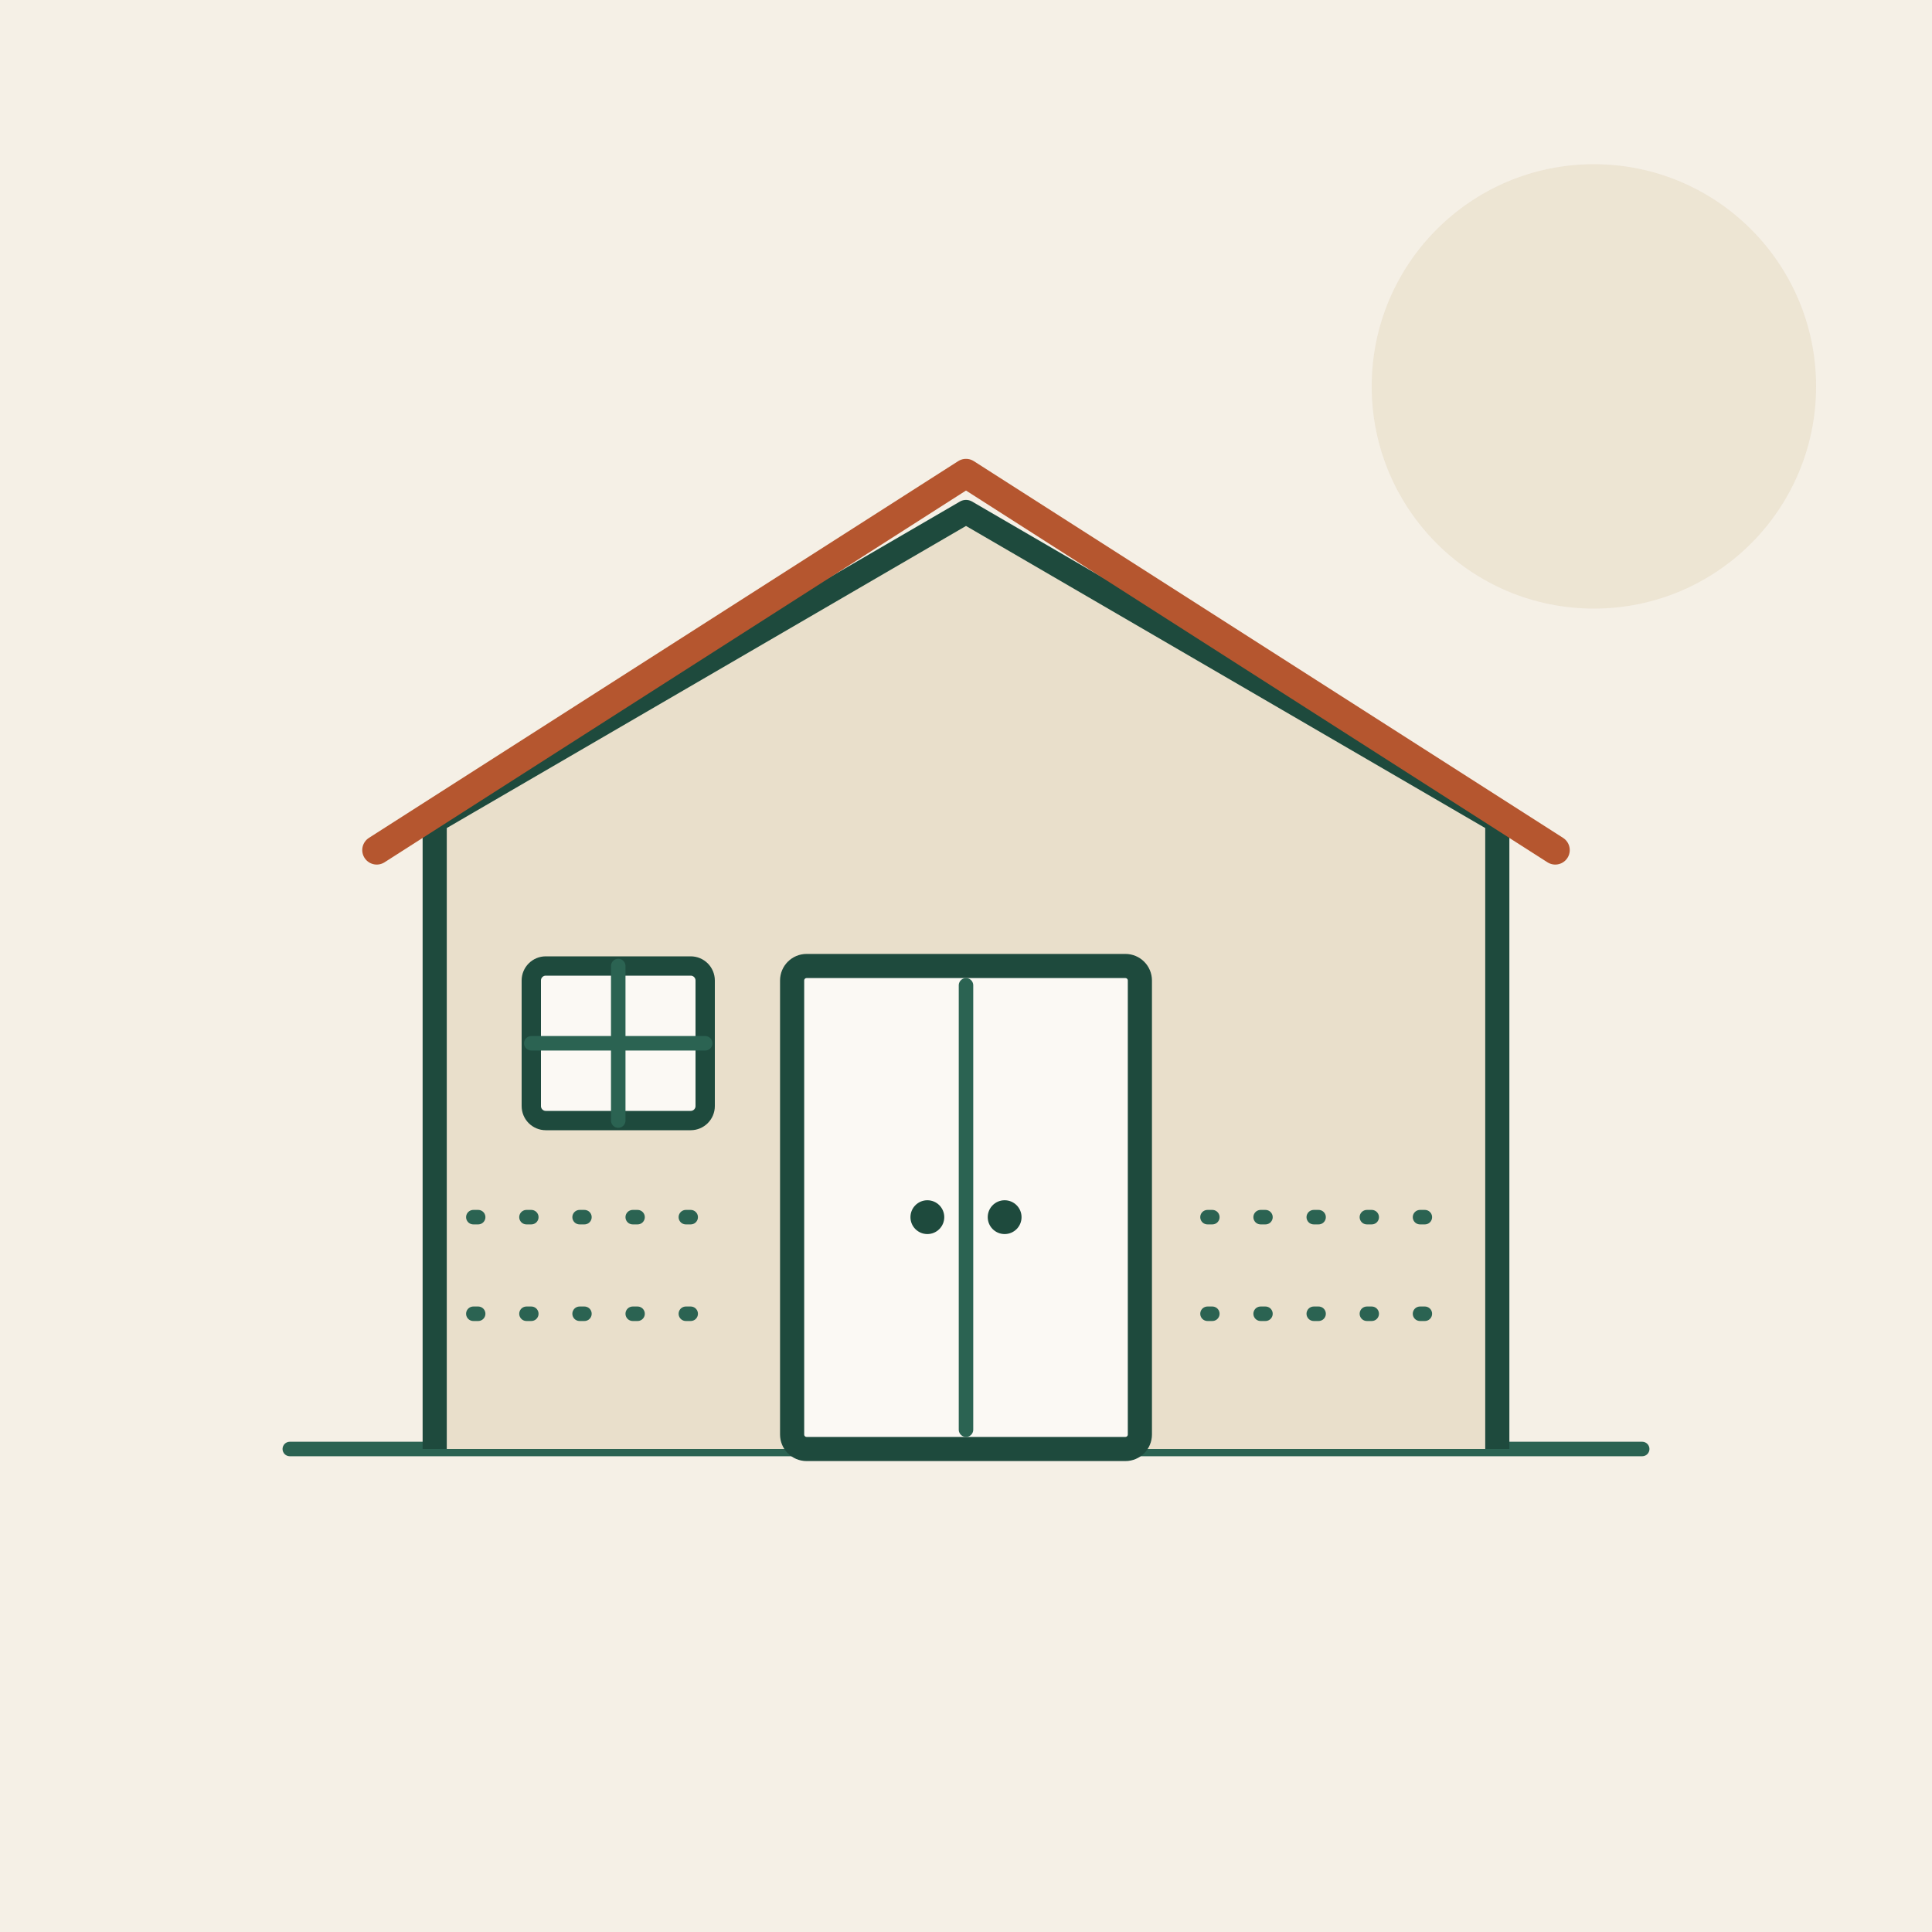
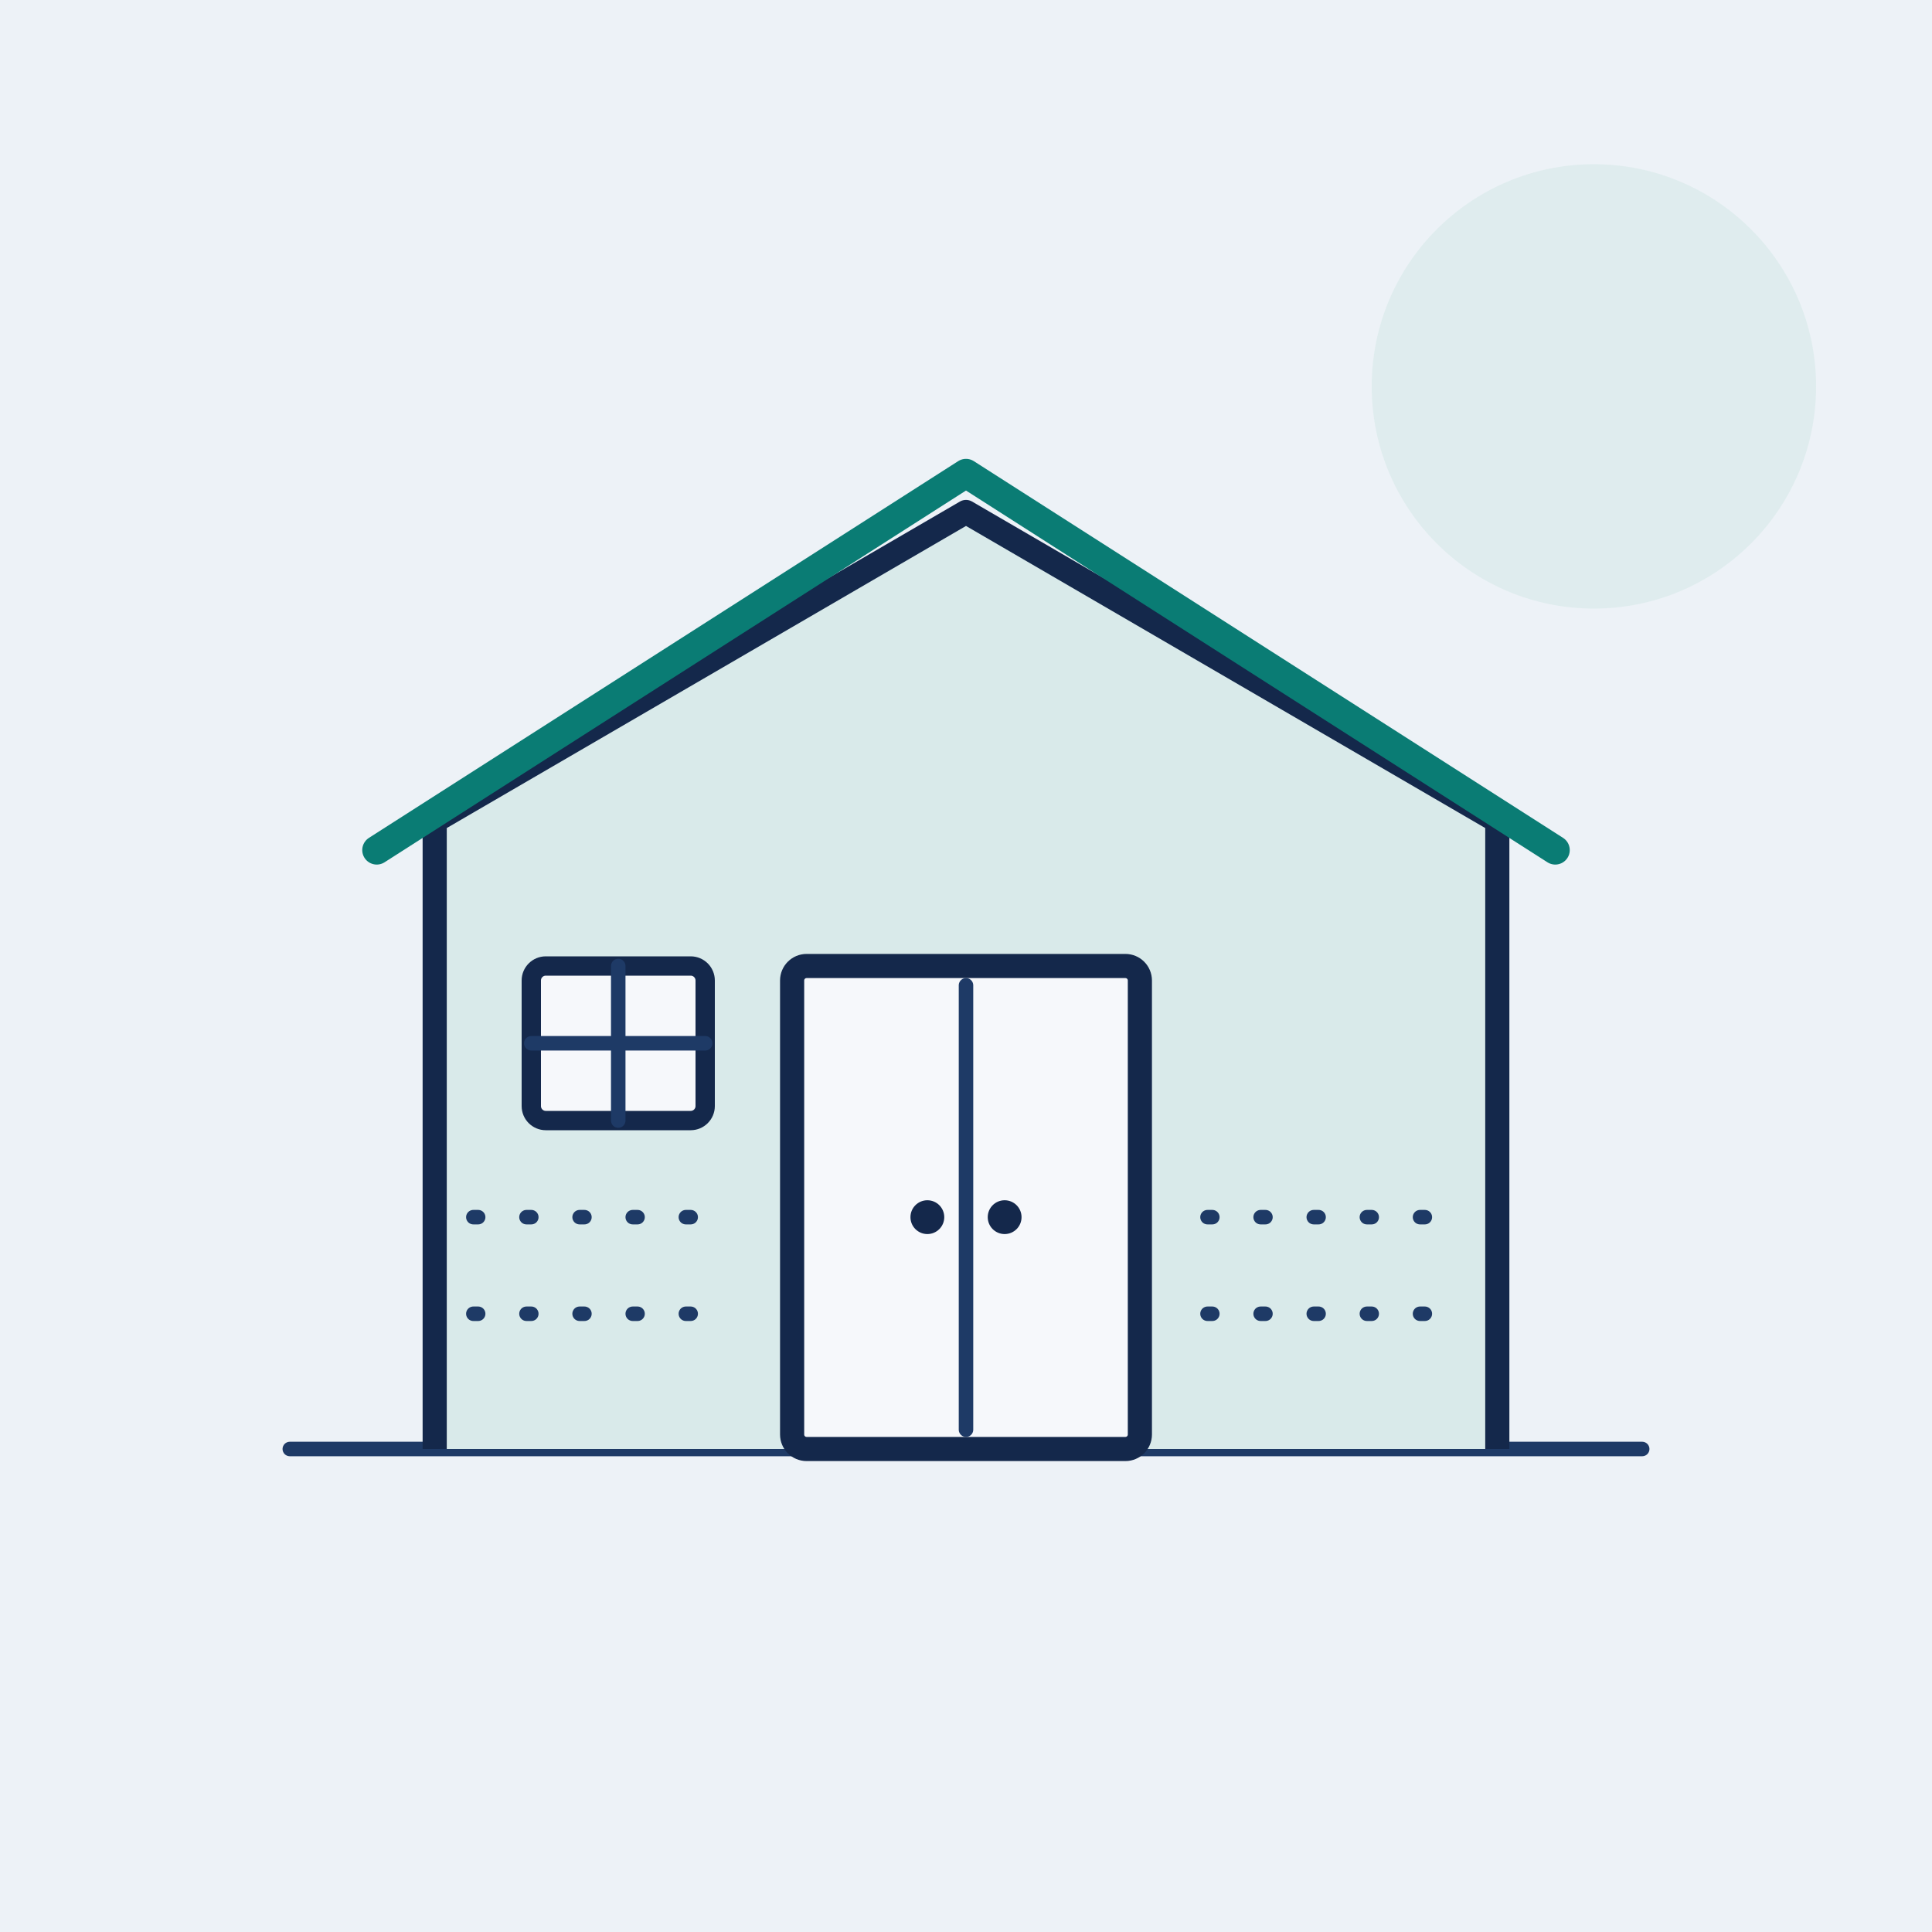
<svg xmlns="http://www.w3.org/2000/svg" viewBox="0 0 400 400" width="400" height="400" role="img" aria-label="Garden shed illustration, photo coming soon">
-   <rect width="400" height="400" fill="#F5F0E6" />
-   <circle cx="330" cy="80" r="46" fill="#E9DFCB" opacity=".7" />
+   <rect width="400" height="400" fill="#EDF2F7" />
+   <circle cx="330" cy="80" r="46" fill="#D9EAEA" opacity=".7" />
  <g transform="">
-     <path d="M60 300 H340" fill="none" stroke="#2B6352" stroke-width="3" stroke-linecap="round" stroke-linejoin="round" />
-     <path d="M90 300 V170 L200 106 L310 170 V300" fill="#E9DFCB" stroke="#1E4A3D" stroke-width="5" stroke-linejoin="round" />
-     <path d="M78 176 L200 98 L322 176" stroke="#B5562F" stroke-width="6" stroke-linecap="round" stroke-linejoin="round" fill="none" />
-     <rect x="164" y="200" width="72" height="100" rx="3" fill="#FBF9F4" stroke="#1E4A3D" stroke-width="5" />
-     <path d="M200 204 V296" fill="none" stroke="#2B6352" stroke-width="3" stroke-linecap="round" stroke-linejoin="round" />
-     <circle cx="192" cy="252" r="3.5" fill="#1E4A3D" />
-     <circle cx="208" cy="252" r="3.5" fill="#1E4A3D" />
-     <rect x="110" y="200" width="36" height="32" rx="3" fill="#FBF9F4" stroke="#1E4A3D" stroke-width="4" />
-     <path d="M128 200 v32 M110 216 h36" fill="none" stroke="#2B6352" stroke-width="3" stroke-linecap="round" stroke-linejoin="round" />
-     <path d="M98 252 H150 M98 272 H150 M250 252 H302 M250 272 H302" fill="none" stroke="#2B6352" stroke-width="3" stroke-linecap="round" stroke-linejoin="round" stroke-dasharray="1 10" />
+     <path d="M60 300 H340" fill="none" stroke="#1E3A66" stroke-width="3" stroke-linecap="round" stroke-linejoin="round" />
+     <path d="M90 300 V170 L200 106 L310 170 V300" fill="#D9EAEA" stroke="#14284B" stroke-width="5" stroke-linejoin="round" />
+     <path d="M78 176 L200 98 L322 176" stroke="#0A7C74" stroke-width="6" stroke-linecap="round" stroke-linejoin="round" fill="none" />
+     <rect x="164" y="200" width="72" height="100" rx="3" fill="#F6F8FB" stroke="#14284B" stroke-width="5" />
+     <path d="M200 204 V296" fill="none" stroke="#1E3A66" stroke-width="3" stroke-linecap="round" stroke-linejoin="round" />
+     <circle cx="192" cy="252" r="3.5" fill="#14284B" />
+     <circle cx="208" cy="252" r="3.5" fill="#14284B" />
+     <rect x="110" y="200" width="36" height="32" rx="3" fill="#F6F8FB" stroke="#14284B" stroke-width="4" />
+     <path d="M128 200 v32 M110 216 h36" fill="none" stroke="#1E3A66" stroke-width="3" stroke-linecap="round" stroke-linejoin="round" />
+     <path d="M98 252 H150 M98 272 H150 M250 252 H302 M250 272 H302" fill="none" stroke="#1E3A66" stroke-width="3" stroke-linecap="round" stroke-linejoin="round" stroke-dasharray="1 10" />
  </g>
</svg>
